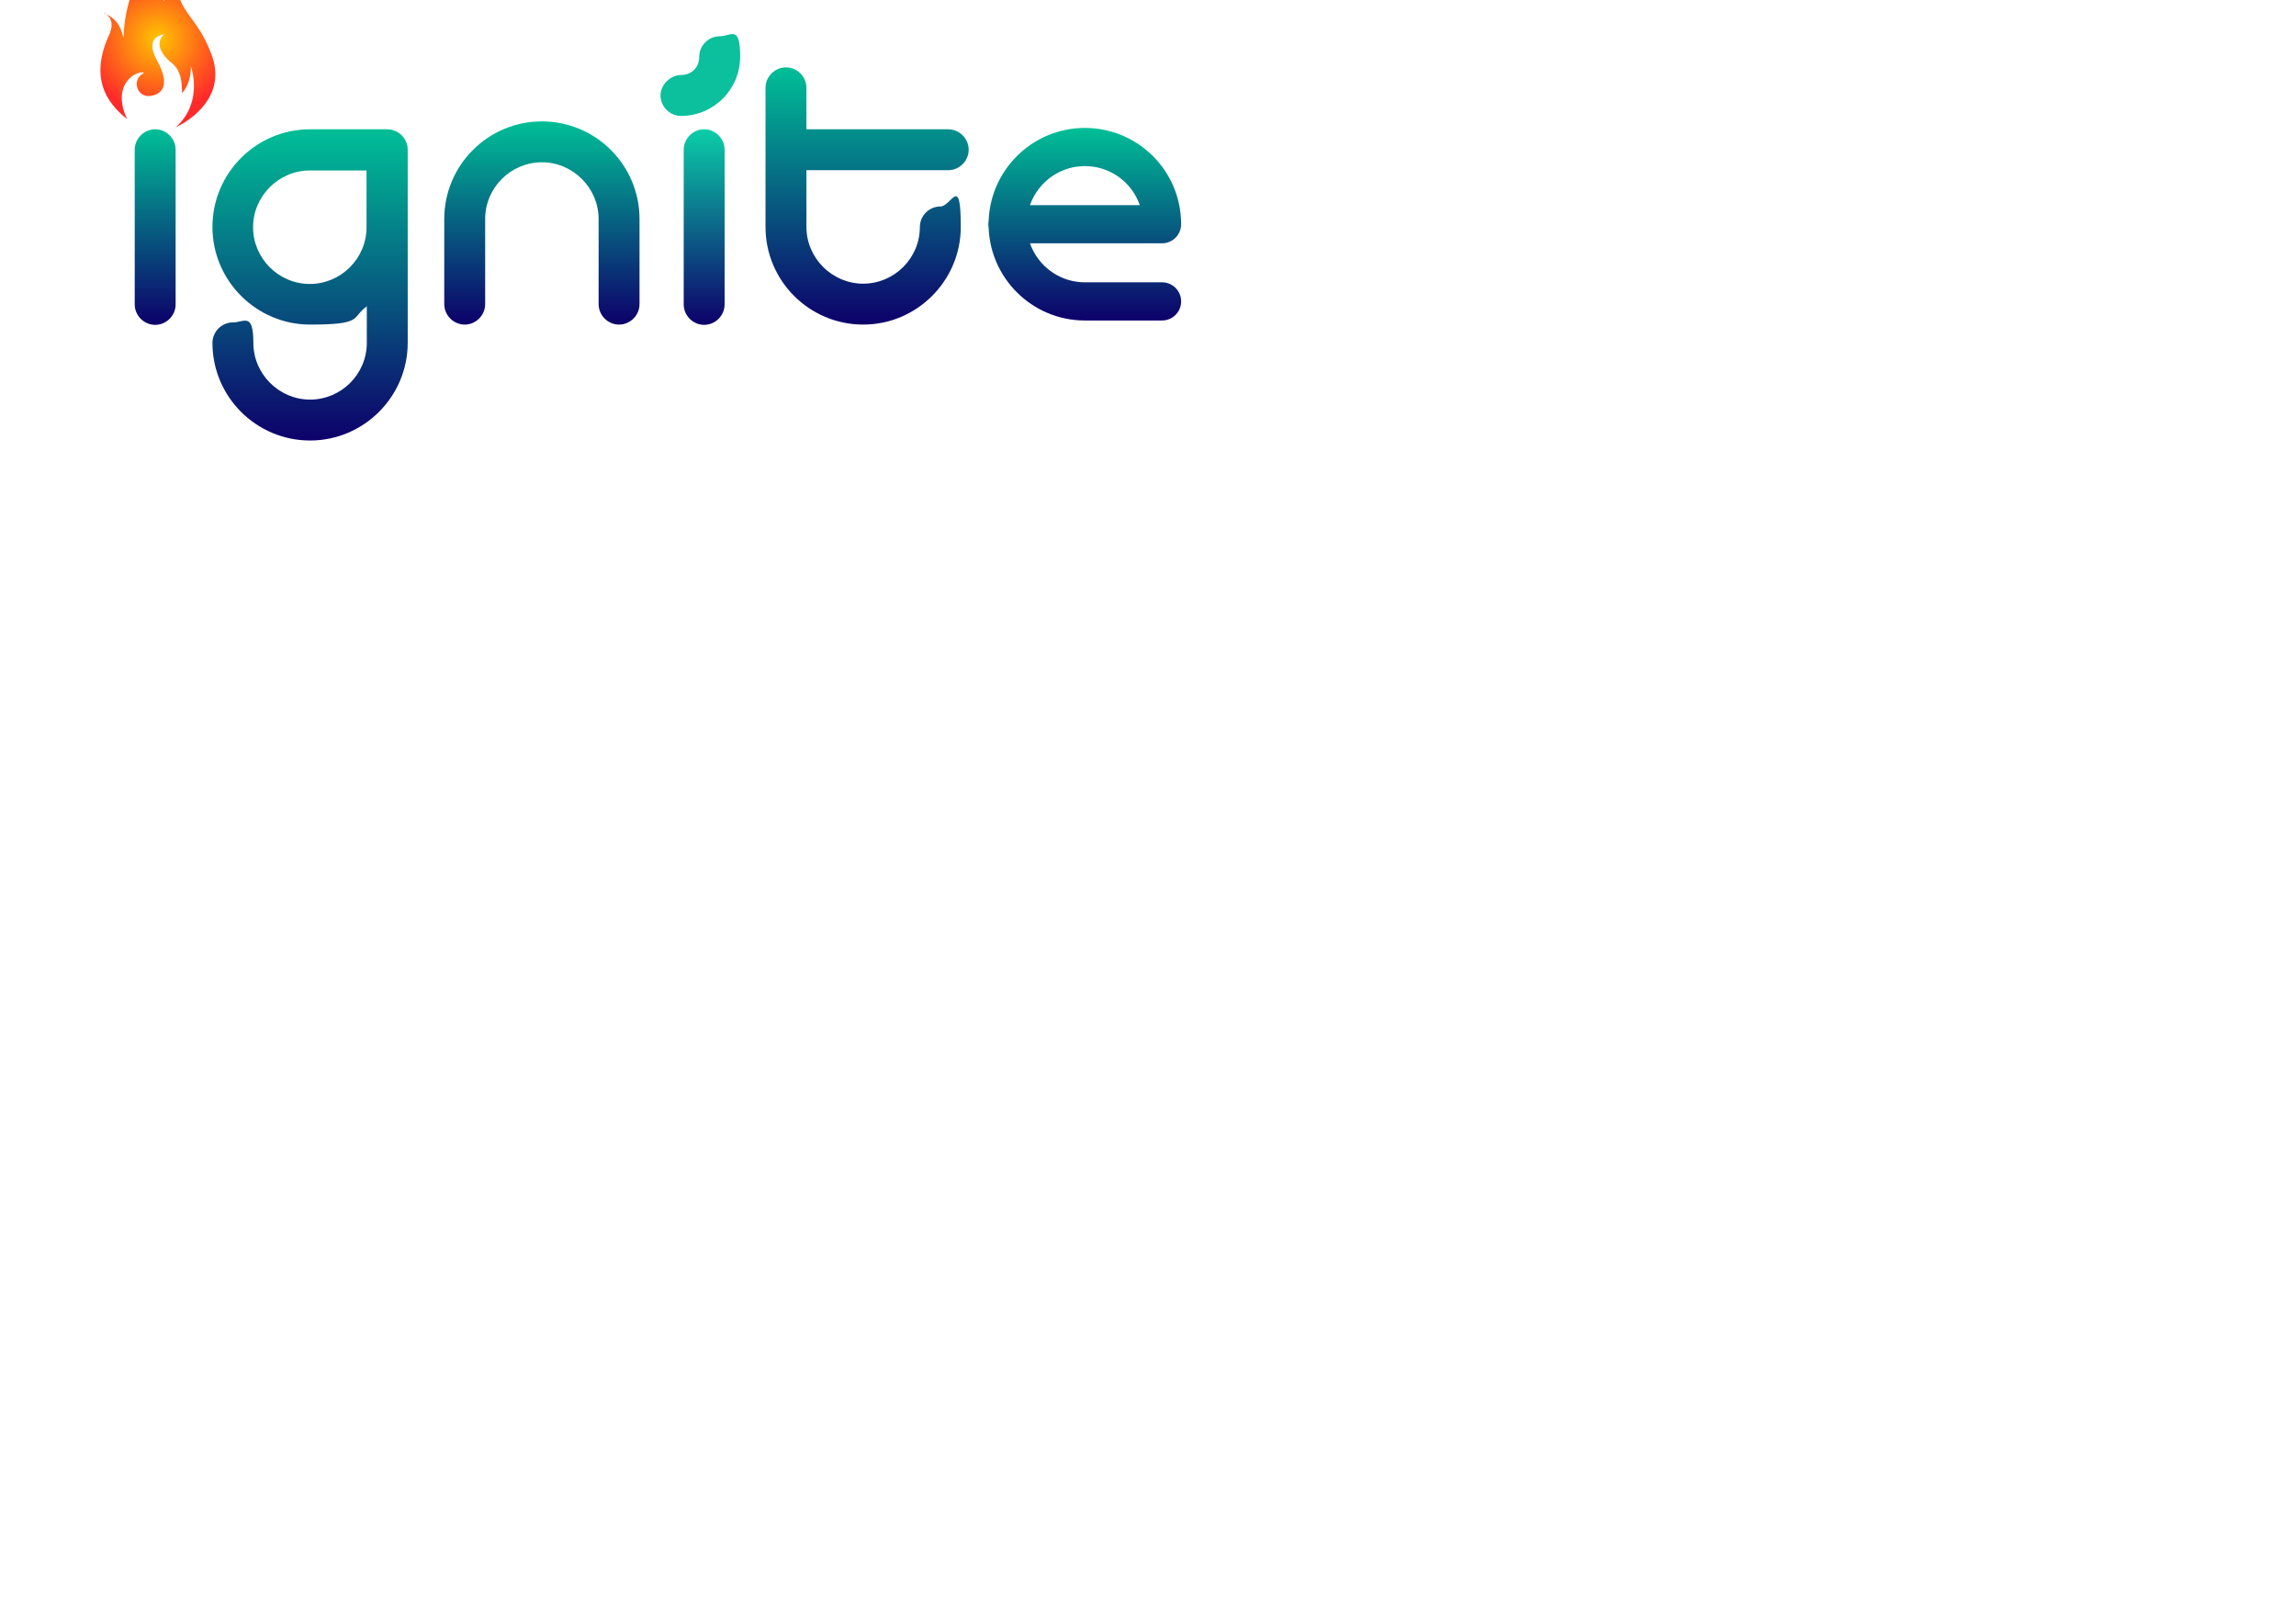
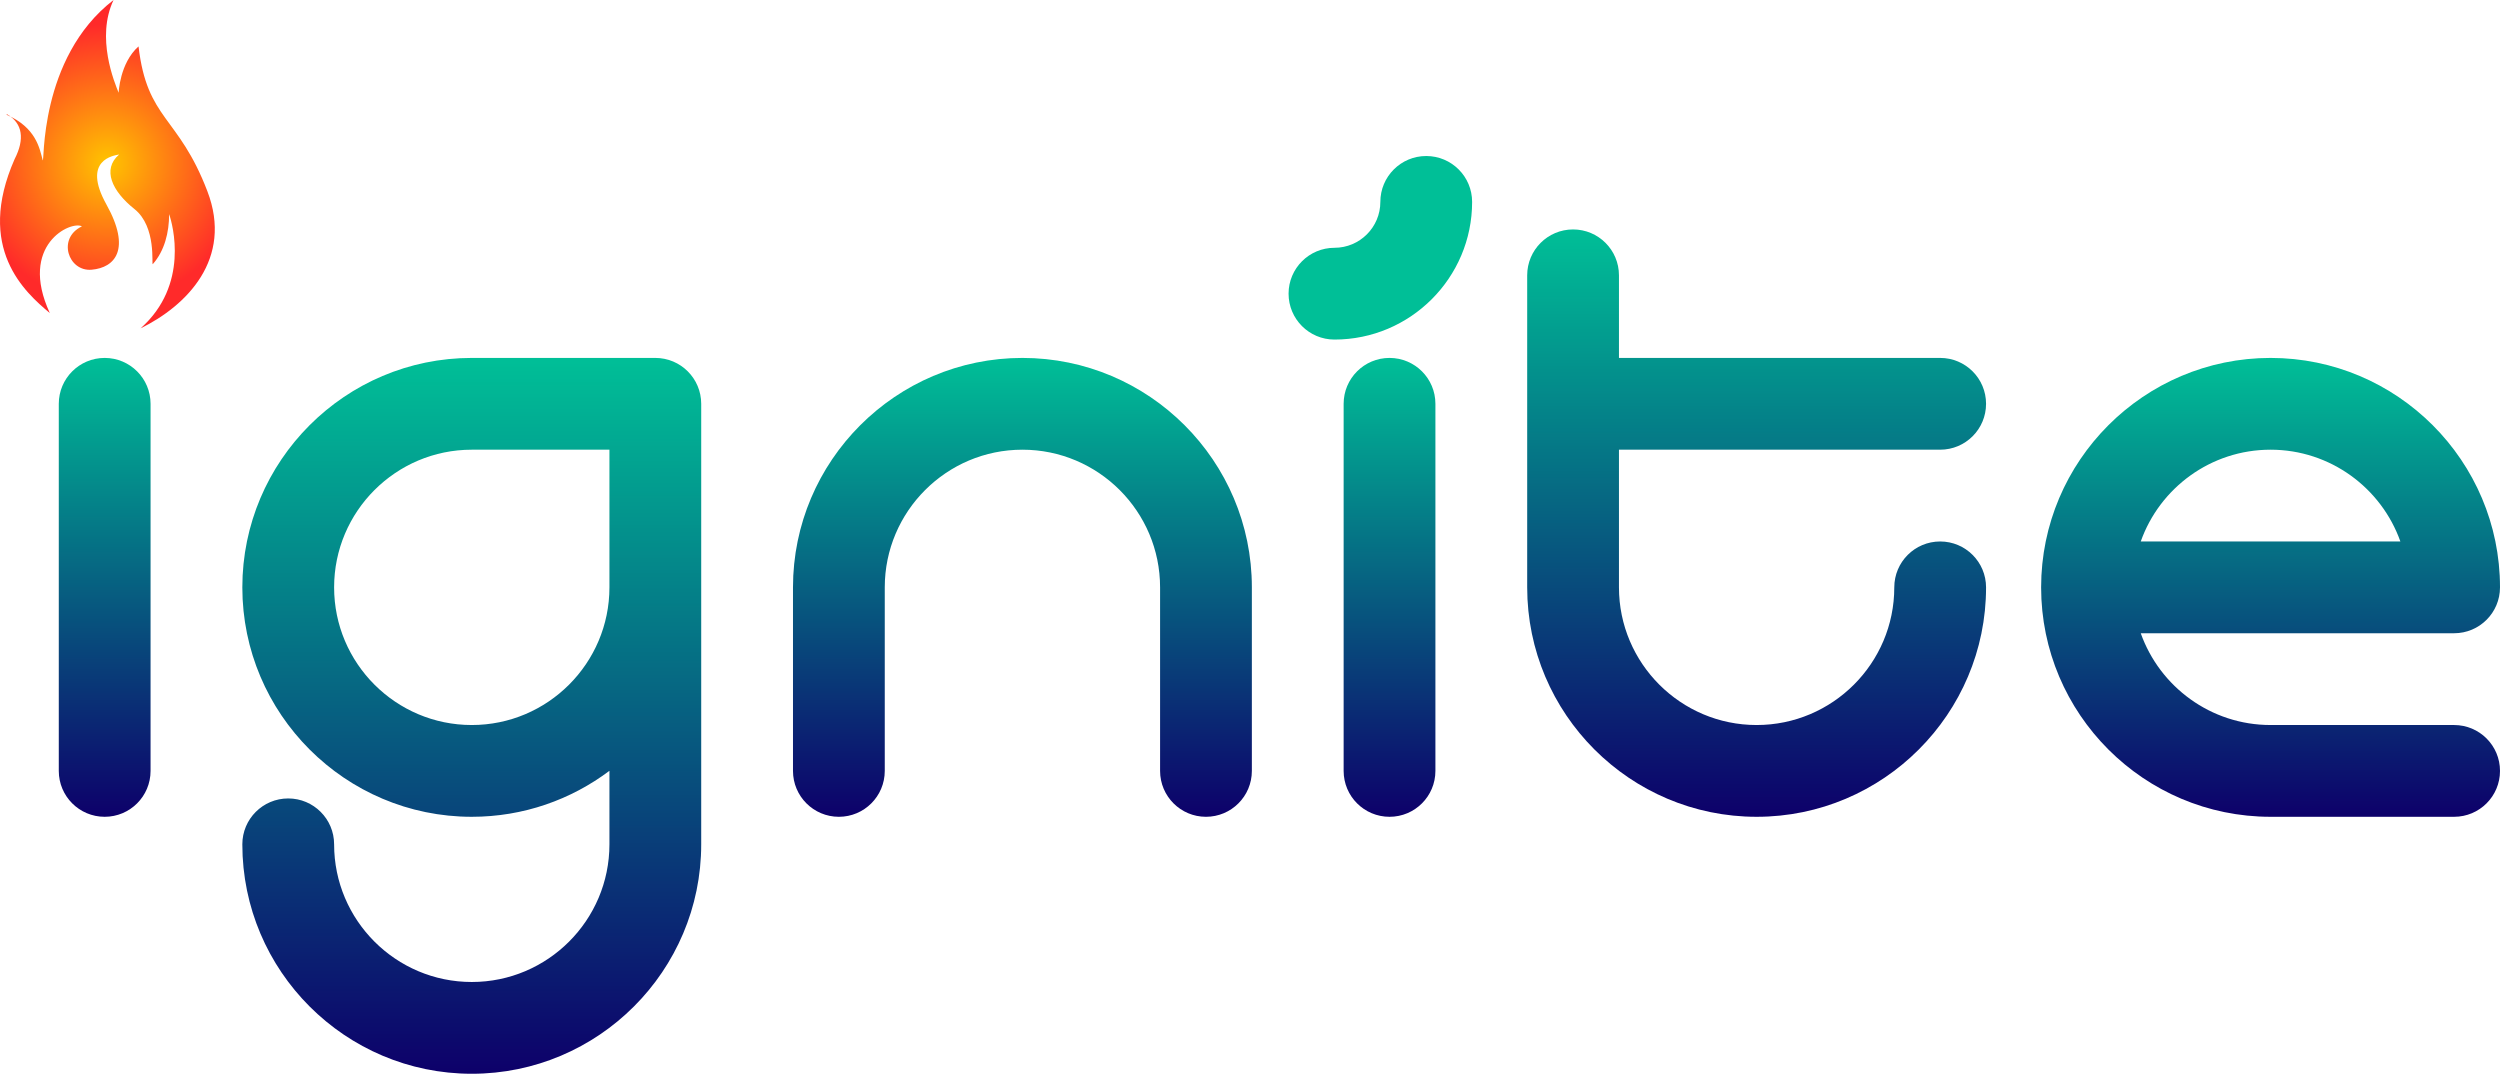
- <svg xmlns="http://www.w3.org/2000/svg" xmlns:xlink="http://www.w3.org/1999/xlink" version="1.1" viewBox="0 0 841.9 595.3">
+ <svg xmlns="http://www.w3.org/2000/svg" xmlns:xlink="http://www.w3.org/1999/xlink" id="Layer_1" viewBox="0 0 490.33 210.6">
  <defs>
    <style>
      .cls-1 {
        fill: url(#linear-gradient-5);
      }

      .cls-2 {
+         fill: url(#linear-gradient-6);
+       }
+ 
+       .cls-3 {
        fill: url(#linear-gradient-4);
      }

-       .cls-3 {
+       .cls-4 {
        fill: url(#linear-gradient-3);
      }

-       .cls-4 {
+       .cls-5 {
        fill: url(#linear-gradient-2);
-       }
- 
-       .cls-5 {
-         fill: #0cbf9d;
      }

      .cls-6 {
        fill: url(#radial-gradient);
      }

      .cls-7 {
        fill: url(#linear-gradient);
      }

      .cls-8 {
-         fill: none;
-         stroke: url(#linear-gradient-6);
-         stroke-linecap: round;
-         stroke-linejoin: round;
-         stroke-width: 14px;
+         fill: #00bf97;
      }
    </style>
-     <linearGradient id="linear-gradient" x1="198.7" y1="119.1" x2="198.7" y2="44.5" gradientUnits="userSpaceOnUse">
+     <radialGradient id="radial-gradient" cx="21.06" cy="181.8" fx="21.06" fy="181.8" r="27.2" gradientTransform="translate(0 213.8) scale(1 -1)" gradientUnits="userSpaceOnUse">
+       <stop offset="0" stop-color="#ffc400" />
+       <stop offset="1" stop-color="#ff2a2a" />
+     </radialGradient>
+     <linearGradient id="linear-gradient" x1="344.53" y1="160.2" x2="344.53" y2="45" gradientUnits="userSpaceOnUse">
      <stop offset="0" stop-color="#0d006a" />
      <stop offset="1" stop-color="#00bf97" />
    </linearGradient>
-     <linearGradient id="linear-gradient-2" x1="317.9" x2="317.9" y2="24.7" xlink:href="#linear-gradient" />
-     <linearGradient id="linear-gradient-3" x1="56.9" x2="56.9" y2="47.4" xlink:href="#linear-gradient" />
-     <linearGradient id="linear-gradient-4" x1="258.2" y1="119.1" x2="258.2" y2="47.4" gradientUnits="userSpaceOnUse">
-       <stop offset="0" stop-color="#0d006a" />
-       <stop offset="1" stop-color="#0bcea8" />
-     </linearGradient>
-     <linearGradient id="linear-gradient-5" x1="113.6" y1="161.6" x2="113.6" y2="47.4" xlink:href="#linear-gradient" />
-     <radialGradient id="radial-gradient" cx="57.9" cy="14.3" fx="57.9" fy="14.3" r="27.2" gradientUnits="userSpaceOnUse">
-       <stop offset="0" stop-color="#ffc400" />
-       <stop offset="1" stop-color="#ff2a2a" />
-     </radialGradient>
-     <linearGradient id="linear-gradient-6" x1="397.8" y1="117.6" x2="397.8" y2="46.9" gradientUnits="userSpaceOnUse">
-       <stop offset="0" stop-color="#0d006a" />
-       <stop offset="1" stop-color="#00bf97" />
-     </linearGradient>
+     <linearGradient id="linear-gradient-2" x1="20.53" x2="20.53" y2="70.2" xlink:href="#linear-gradient" />
+     <linearGradient id="linear-gradient-3" x1="272.53" x2="272.53" y2="70.2" xlink:href="#linear-gradient" />
+     <linearGradient id="linear-gradient-4" x1="92.53" y1="210.6" x2="92.53" y2="70.2" xlink:href="#linear-gradient" />
+     <linearGradient id="linear-gradient-5" x1="200.53" x2="200.53" y2="70.2" xlink:href="#linear-gradient" />
+     <linearGradient id="linear-gradient-6" x1="445.33" x2="445.33" y2="70.2" xlink:href="#linear-gradient" />
  </defs>
+   <path class="cls-6" d="M1.37,22.4c3.1,1.8,3.5,4.9,1.5,8.8-7.7,17.5,2,26.1,6.9,30.2-6.2-13.4,4.2-18.2,6.3-17-4.9,2.3-2.7,8.9,1.9,8.5s7.8-4,2.9-12.8,1.5-9.6,2.5-9.8c-3.4,2.9-1.4,7.2,3,10.7s3.3,11.1,3.6,10.8c2.3-2.6,3.2-6.2,3.2-9.8.7,2,4,13.9-5.6,22.4,9-4.4,18.2-13.6,13.1-26.9-5.7-14.9-11.8-13.9-13.5-28.4-3.7,3.3-3.9,9.1-3.9,9.1-.8-2-4.5-10.8-1-18.2C7.47,11.4,8.77,32.6,8.37,31.4c-.6-2.3-1.3-6.4-7.1-8.9l.1-.1Z" />
  <g>
-     <g id="Layer_1">
-       <path class="cls-7" d="M198.7,44.5c-19.8,0-35.8,16.1-35.8,35.8v31.2c0,4.1,3.4,7.5,7.5,7.5s7.5-3.4,7.5-7.5v-31.2c0-11.5,9.4-20.8,20.8-20.8s20.8,9.4,20.8,20.8v31.2c0,4.1,3.4,7.5,7.5,7.5s7.5-3.4,7.5-7.5v-31.2c0-19.8-16.1-35.8-35.8-35.8Z" />
-       <path class="cls-4" d="M347.7,47.4h-52v-15.2c0-4.1-3.4-7.5-7.5-7.5s-7.5,3.4-7.5,7.5v51c0,19.8,16.1,35.8,35.8,35.8s35.8-16.1,35.8-35.8-3.4-7.5-7.5-7.5-7.5,3.4-7.5,7.5c0,11.5-9.4,20.8-20.8,20.8s-20.8-9.4-20.8-20.8v-20.8h52c4.1,0,7.5-3.4,7.5-7.5s-3.4-7.5-7.5-7.5Z" />
-       <path class="cls-3" d="M56.9,47.4c-4.1,0-7.5,3.4-7.5,7.5v56.7c0,4.1,3.4,7.5,7.5,7.5s7.5-3.4,7.5-7.5v-56.7c0-4.1-3.4-7.5-7.5-7.5Z" />
-       <path class="cls-2" d="M258.2,47.4c-4.1,0-7.5,3.4-7.5,7.5v56.7c0,4.1,3.4,7.5,7.5,7.5s7.5-3.4,7.5-7.5v-56.7c0-4.1-3.4-7.5-7.5-7.5Z" />
-       <path class="cls-5" d="M263.9,13.3c-4.1,0-7.5,3.4-7.5,7.5s-3,6.7-6.7,6.7-7.5,3.4-7.5,7.5,3.4,7.5,7.5,7.5c12,0,21.7-9.7,21.7-21.7s-3.4-7.5-7.5-7.5Z" />
-       <path class="cls-1" d="M142,47.4h-28.3c-19.8,0-35.8,16.1-35.8,35.8s16.1,35.8,35.8,35.8,15-2.5,20.8-6.7v13.4c0,11.5-9.4,20.8-20.8,20.8s-20.8-9.4-20.8-20.8-3.4-7.5-7.5-7.5-7.5,3.4-7.5,7.5c0,19.8,16.1,35.8,35.8,35.8s35.8-16.1,35.8-35.8V54.9c0-4.1-3.4-7.5-7.5-7.5ZM113.6,104.1c-11.5,0-20.8-9.4-20.8-20.8s9.4-20.8,20.8-20.8h20.8v20.8c0,11.5-9.4,20.8-20.8,20.8Z" />
-       <path class="cls-6" d="M38.2,4.7c3.1,1.8,3.5,4.9,1.5,8.8-7.7,17.5,2,26.1,6.9,30.2-6.2-13.4,4.2-18.2,6.3-17-4.9,2.3-2.7,8.9,1.9,8.5s7.8-4,2.9-12.8,1.5-9.6,2.5-9.8c-3.4,2.9-1.4,7.2,3,10.7s3.3,11.1,3.6,10.8c2.3-2.6,3.2-6.2,3.2-9.8.7,2,4,13.9-5.6,22.4,9-4.4,18.2-13.6,13.1-26.9-5.7-14.9-11.8-13.9-13.5-28.4-3.7,3.3-3.9,9.1-3.9,9.1-.8-2-4.5-10.8-1-18.2-14.8,11.4-13.5,32.6-13.9,31.4-.6-2.3-1.3-6.4-7.1-8.9Z" />
-       <path class="cls-8" d="M369.4,82.2h56.7c0-15.7-12.7-28.3-28.3-28.3s-28.3,12.7-28.3,28.3,12.7,28.3,28.3,28.3h28.3" />
-     </g>
+     <path class="cls-7" d="M380.53,88.2c4.97,0,9-4.03,9-9s-4.03-9-9-9h-63v-16.2c0-4.97-4.03-9-9-9s-9,4.03-9,9v61.2c0,24.81,20.19,45,45,45s45-20.19,45-45c0-4.97-4.03-9-9-9s-9,4.03-9,9c0,14.89-12.11,27-27,27s-27-12.11-27-27v-27h63Z" />
+     <path class="cls-5" d="M20.53,70.2c-4.97,0-9,4.03-9,9v72c0,4.97,4.03,9,9,9s9-4.03,9-9v-72c0-4.97-4.03-9-9-9Z" />
+     <path class="cls-4" d="M272.53,70.2c-4.97,0-9,4.03-9,9v72c0,4.97,4.03,9,9,9s9-4.03,9-9v-72c0-4.97-4.03-9-9-9Z" />
+     <path class="cls-3" d="M128.53,70.2h-36c-24.81,0-45,20.19-45,45s20.19,45,45,45c10.12,0,19.47-3.36,27-9.02v14.42c0,14.89-12.11,27-27,27s-27-12.11-27-27c0-4.97-4.03-9-9-9s-9,4.03-9,9c0,24.81,20.19,45,45,45s45-20.19,45-45v-86.4c0-4.97-4.03-9-9-9ZM119.53,115.2c0,14.89-12.11,27-27,27s-27-12.11-27-27,12.11-27,27-27h27v27Z" />
+     <path class="cls-1" d="M200.53,70.2c-24.81,0-45,20.19-45,45v36c0,4.97,4.03,9,9,9s9-4.03,9-9v-36c0-14.89,12.11-27,27-27s27,12.11,27,27v36c0,4.97,4.03,9,9,9s9-4.03,9-9v-36c0-24.81-20.19-45-45-45Z" />
+     <path class="cls-8" d="M279.73,30.6c-4.97,0-9,4.03-9,9s-4.04,9-9,9-9,4.03-9,9,4.03,9,9,9c14.89,0,27-12.11,27-27,0-4.97-4.03-9-9-9Z" />
+     <path class="cls-2" d="M481.33,142.2h-36c-11.73,0-21.74-7.52-25.46-18h61.46c4.97,0,9-4.03,9-9,0-24.81-20.19-45-45-45s-45,20.19-45,45,20.19,45,45,45h36c4.97,0,9-4.03,9-9s-4.03-9-9-9ZM445.33,88.2c11.73,0,21.74,7.52,25.46,18h-50.92c3.71-10.48,13.72-18,25.46-18Z" />
  </g>
</svg>
